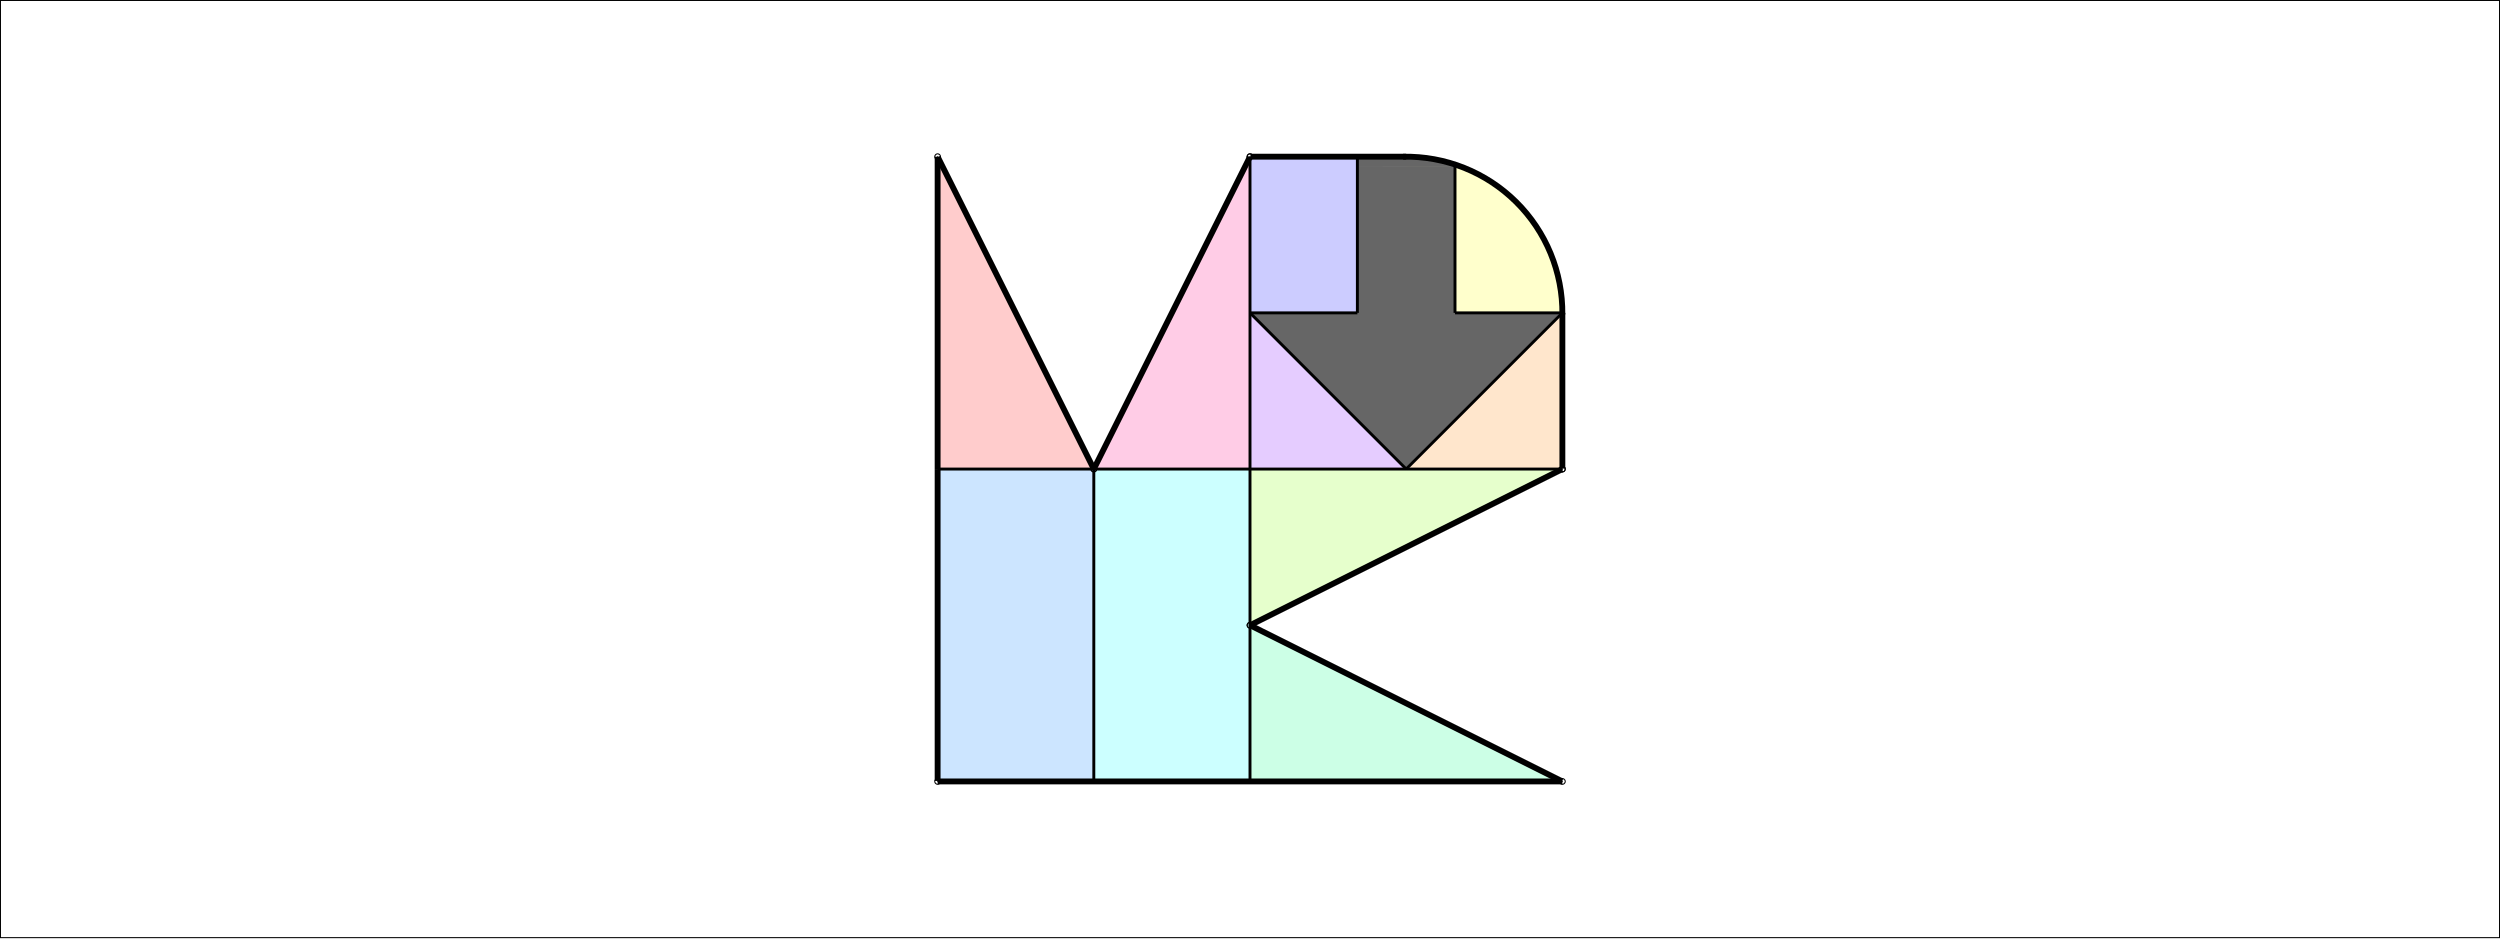
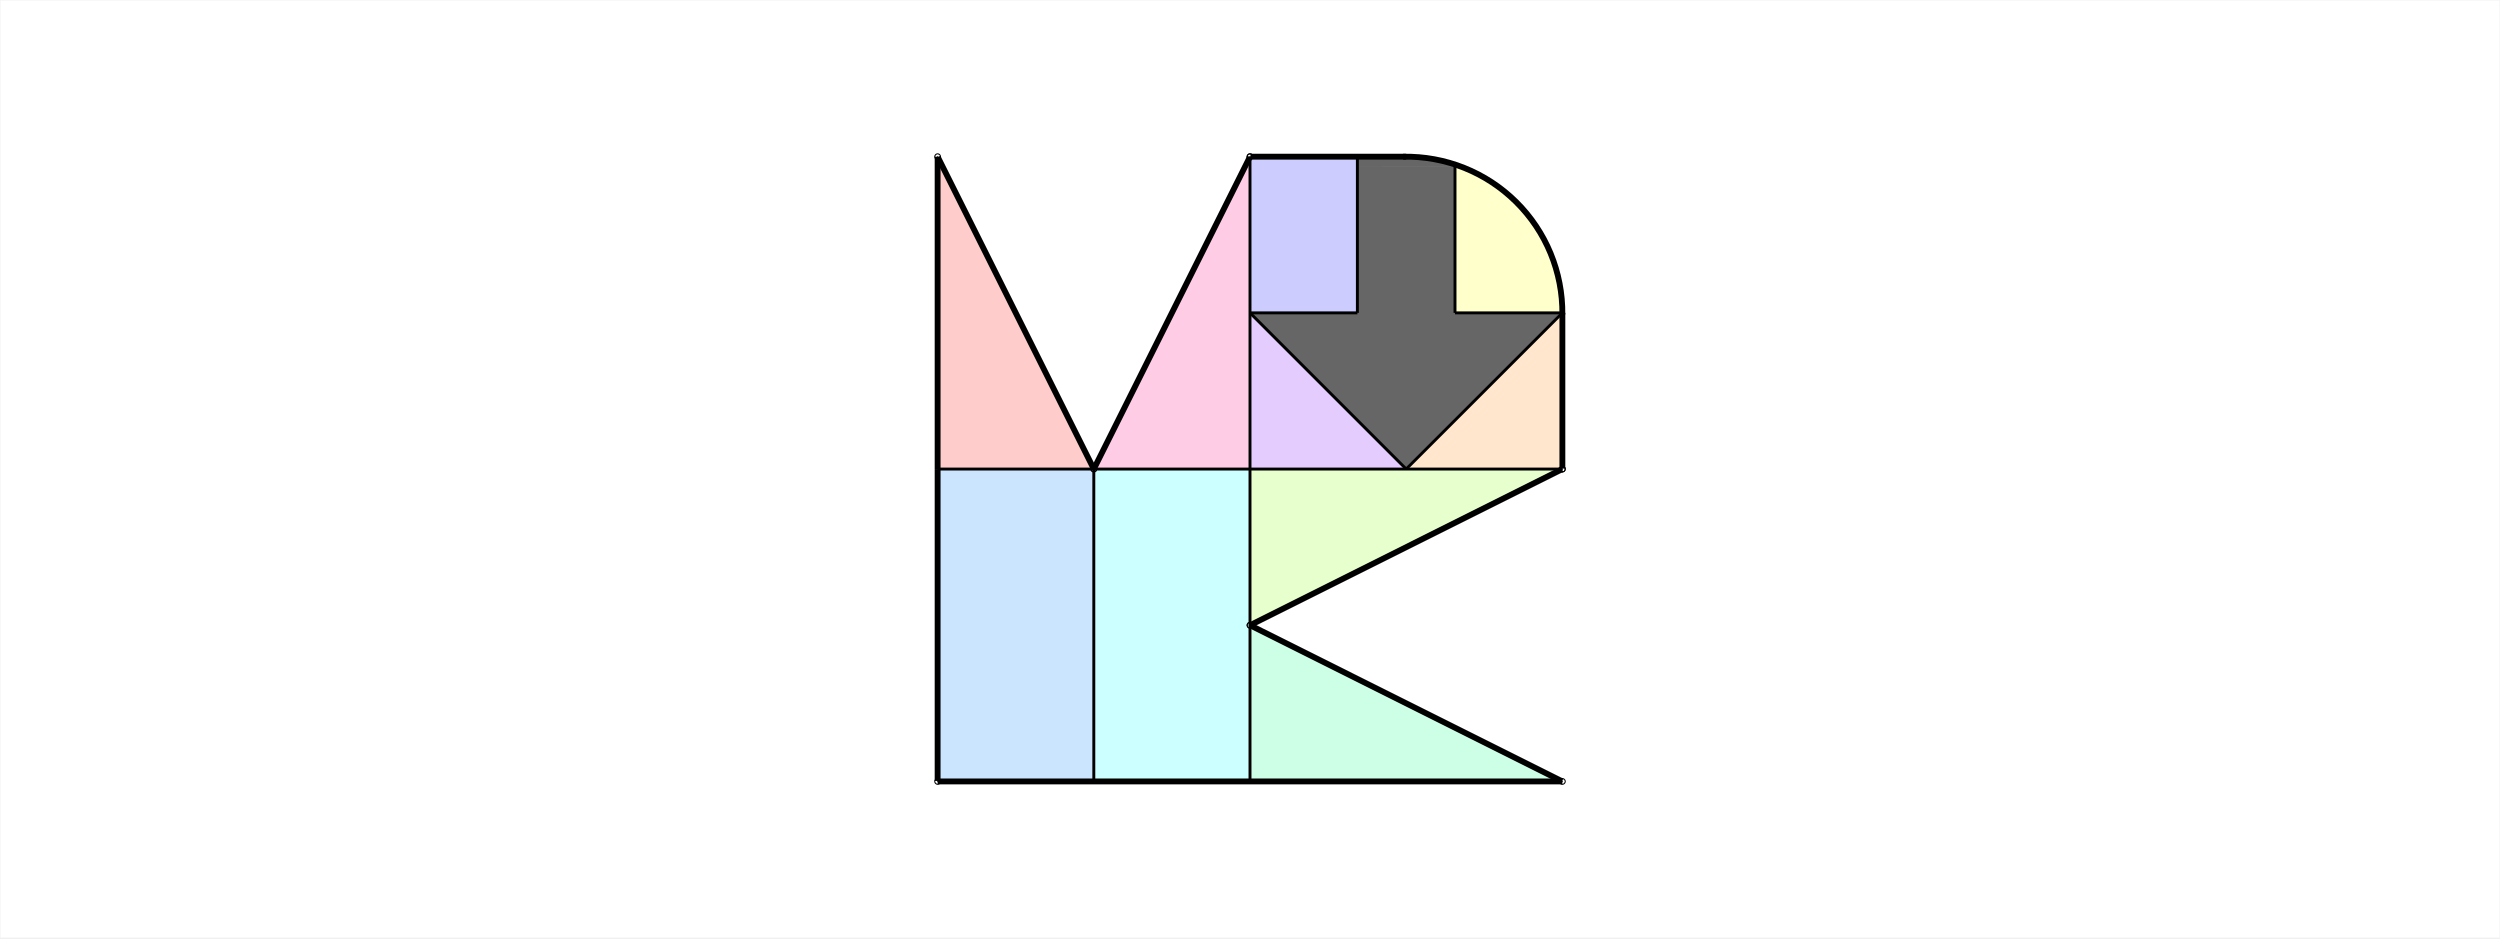
- <svg xmlns="http://www.w3.org/2000/svg" host="65bd71144e" version="1.1" width="2561px" height="961px" viewBox="-0.5 -0.5 2561 961" content="&lt;mxfile&gt;&lt;diagram id=&quot;UzBrwz6116ZBOZRm-cdd&quot; name=&quot;ページ1&quot;&gt;7Vxdk6MoFP01eZwuETXmcSaTnnnYqZqqrtp93LIjY6g1kiJkkp5fv6Bogh8tJpCPTnzpeEGEcw6Xe1F7BKfL3TcarRY/SIzSkevEuxH8OnJdN4Au/yMsb4VlAmBhSCiOCxPYG17wHySNjrRucIzWSkVGSMrwSjXOSZahOVNsEaVkq1b7RVL1rqsoQQ3DyzxKm9Z/cMwWhTV0x3v7d4STRXlnEEyKkmVUVpYjWS+imGwPTHA2glNKCCt+LXdTlArwSlyK6547SquOUZQxnQugvOJ3lG7k4GTH2Fs5Wko2WYzEBc4IftkuMEMvq2guSrecX25bsGXKzwD/+Qun6Yu8dk1ScZ/cNiUpoXl78Dk/uL3Z2bI3iDK0OzDJzn9DZIkYfeNVZOmn0JNIbvdEuH4gjYsDFialMZLsJ1Vre4D4D4lRO16+24+X6D3mYvkrekXpT7LGDJOMF70SxsiSj7us8DnFiShgpAYiV8VKNLbcJWICPb1Gazx/WmEkylhE2ecsye8mCEFZXJ0+uX5ehZL/UIl4RjLUTsJ0aoYEr+RATmcQNDmBbgsllfEkSmA/JQnX8KpjWJWbiF7L6k4HKFeKgBdeTpTRfMPQv4ziqNDgl9zLO0+6OgzyQ9hTvPpb3qoJf0VyvyiHUgBM+AXPt+BH22BqxZQLmEU4Q1S2fRJ+ZSmoSboJJ3CswTm+cjfrhXDiem44CT2PLy3ahB2WGGGpZfVrY8WIo7URKxwAM+VHHhe0avxM61Qle/Oa1linToNv5luFD7gqfF7YAl9b5GVmkfNswyejUlvwueFF4XMu51EJZQuSkCxKDwMFvSh1FuRRqogOvndGB4O5CByViwriPi6MeAI4uUUuZr50zxY88Znx1wjWrg9/ka+Zytjqrrx1JbTmi2Bwq/jPAvO+qL4unJmLC+aOx3MhPJHChVjvY0x5Fl90bU02AruerPJkvxW07D7ZSzLhBbOiE9aNQO409XFlgZ+2GMseP24/PSKLFBvQe7QOkc/RLHeUgyoLVS/Ibc9Y9KJMTNUzuV8OyrrKeS0ZdfLjPfBRrOyFN6E/gNZvQba0UZRGDP9GSuNtaMs7/CSY96Q/+Sib4CqicySvcg92vHsaajDPIUsQazSUk18NW2++GteDyrWiDsJvU1MHuCM9hI4hPTSEZU4PGmHnKf6hWwF34B8693aG6qGeGlr0Dxph8GA93Cp/xuZzXQiNhszxpxGO3Q1/vbDr8jcOzsafxjbMQP72G5Dve9O631W9shwhopgPBlGxhYmzpDXc01kArl06dcaPDu3qDTUSZHPSKZ8SnKiddm0cqgreAIGdWdepvtvi2gs0HmbdLYHGFl+LwTQwk119DAKNZcfnJFDjgd7dEGjMhfYupgYJHJbPyujEYD57T/sbR+eznY+dLQhiWEL7EMQQQfTyeI1BlpkM+WO4eGME1huymCEDjaeDA2e0Oj/Vuducrf2z/3ZndOfDxGte84ftmegIQn1p631BtDj3hzyuaEcNaiRl1t5Ep/NKE9WLut4kCMEYur7nTXwApQPal4994E8ArwVD1/M9zS9YUH4MWJ8KnbNIDvUTCN9V4K18elG28VjfRTO+SkUDYd35Wm/IYoBW8vUg0CSBnW83WiDwsQvWvdAdTWDQpwSDBD52wWwQWHuIbzEiNvRWx8cgsNfzXSGB8DEDB3i+Y10oGJsikJ/uv48vqu//ywCc/Q8=&lt;/diagram&gt;&lt;/mxfile&gt;">
+ <svg xmlns="http://www.w3.org/2000/svg" host="65bd71144e" version="1.1" width="2561px" height="961px" viewBox="-0.5 -0.5 2561 961" content="&lt;mxfile&gt;&lt;diagram id=&quot;UzBrwz6116ZBOZRm-cdd&quot; name=&quot;ページ1&quot;&gt;7Vxdb6M4FP01eZwKYyDwOM2kMw+70kiVdh9XNHiItQRHjjNp99evDYbEfBST2E3ShJeG6w/wOcfX9xroBM5Wr99pvF7+SRKUTVwneZ3AbxOXH9GU/xGWt9ISAVgaUoqT0gT2hmf8H5JGR1q3OEEbpSIjJGN4rRoXJM/Rgim2mFKyU6v9Ipl61XWcopbheRFnbevfOGHL0hq60739B8LpsroyCKKyZBVXleVINss4IbsDE5xP4IwSwspfq9cZygR4FS5lu6ee0vrGKMqZTgMoW/yOs60cnLwx9laNlpJtniDRwJnAx90SM/S8jheidMf55bYlW2X8DPCfv3CWPcu2G5KJ6xS2GckILfqDT8XB7RtGyb+oKslJzhs9tkdQ3SKiDL0emOSIviOyQoy+8Sqy9EvoSXh3e3ZcP5DG5QE1UWWMpSTSurc9avyHBK4bRN8dBlHcPeYK+iN+QdlPssEMk5wXvRDGyIqPu6rwNcOpKGCkgSyXylp0tnpNxax6eIk3ePGwxqhAMqbsa54WVxMsoTypTx9cvw/sDmZmMzMkeBUHco6DoM0JdDsoqY0nUQKHKUm5sNf6I63dSfxS9eBcMAJeeD5RxostQ/8wiuNSg4+F63cedHUYFIewZ3j9l7xUm6ma5GFRjqUAmPALnm/BuXbB1IkpVyuLcY6o7Psk/KpS0JB0G07gWINzeuFu1gth5HpuGIWex5cWbcIOS4yw1LH6dbFixNHaCCAOgJnxw2qwoOOla9mb17TGOnUafHPfKnzAVeHzwg74uiIvM4ucZxs+y6GqG54VPud8HpVQtiQpyePsMFDQi1LnQRGliujgR290MJqLwFG5qCEe4sKIJ4DRNXIx96V7tuCJPxh/jWDt8vAX+ZqpjK3pyjtXQmu+CAbXiv88MO+LmuvCB3NxxtzxeC6EJ1K4EOt9gilP2ctb25CtwG4gqzzZbwUdu0/2kkx4xqzohHUjkDtNQ1xZ4KcrxrLHjztMj8gixa70Hq1D5As0q23moM5C1QaF7QmLu6gSU/VMbqKDqq5y3khGneJ4D3yUKBvkbegPoPU7kK1sFGUxw7+R0nkX2vIKPwnmdzKcfFRdcBXRBZKt3INt8IGOWsxzyFLEWh0V5NfD1puvxvWgcq2og/DLNNQBbkgPoWNIDy1hmdODRth5in/oV8AN+IfevZ2xemimhhb9g0YYPFoP18qfsfncFEKrI3P8aYRjN8PfIOy6/E2DD+NPYxtmJH/7Dcj3vWnT76peWY4QUcwHg6jYwsR52hnu6SwAly6dJuNHh3bNjloJsjnpVE8JTtROtzYOVQWvgMDerOtU321x7QUaD7NulkBji6/FYBqYya4+B4HGsuOPJFDjgd7NEGjMhQ4upgYJHJfPyujEYD57S/sbR+ezvY+dLQhiXEJ7F8QYQQzyeIlBlpkM+XO4eGMENjuymCEDjaeDI2e0Oj/VuduercOz/3pndO/DxEte88ftmegIQn1p631BdDj3uzwuaEcNaiRl1t5Ep4taE/WLul4UhGAKXd/zIh9A6YD25VMf+BHgtWDoer6n+VkLKo4R61OpcxbLoX4B4bsKvJZPL6o+7uu76MZXqWghrDtfmx1ZDNAqvu4EmiSw9+1GCwTed8H6F7qjCQyGlGCQwPsumA0CGw/xLUbEht7q+BwEDnq+CyQQ3mfgCM93rAsFU1ME8tP9R/Nl9f2/HoDz/wE=&lt;/diagram&gt;&lt;/mxfile&gt;">
  <defs />
  <g>
-     <rect x="0" y="0" width="2560" height="960" fill="#ffffff" stroke="rgb(0, 0, 0)" pointer-events="all" />
+     <rect x="0" y="0" width="2560" height="960" fill="#ffffff" stroke="none" pointer-events="all" />
    <path d="M 1440 320 L 1440 160 C 1528.37 160 1600 231.63 1600 320 Z" fill="#ffffcc" stroke="none" pointer-events="all" />
    <path d="M 1280 480 L 1440 320 L 1600 480 Z" fill="#666666" stroke="none" transform="translate(0,400)scale(1,-1)translate(0,-400)" pointer-events="none" />
    <rect x="1390" y="170" width="100" height="160" fill="#666666" stroke="none" pointer-events="none" />
    <path d="M 1390 170 L 1390 160 C 1444.83 160 1489.44 164.42 1489.99 169.9 Z" fill="#666666" stroke="#666666" stroke-miterlimit="10" pointer-events="none" />
    <rect x="1280" y="160" width="110" height="160" fill="#ccccff" stroke="none" pointer-events="none" />
    <rect x="960" y="480" width="160" height="320" fill="#cce5ff" stroke="none" pointer-events="none" />
    <rect x="1120" y="480" width="160" height="320" fill="#ccffff" stroke="none" pointer-events="none" />
    <path d="M 1440 480 L 1440 320 L 1600 480 Z" fill="#ffe6cc" stroke="none" transform="translate(1520,0)scale(-1,1)translate(-1520,0)" pointer-events="none" />
    <path d="M 1280 480 L 1280 320 L 1440 480 Z" fill="#e5ccff" stroke="none" pointer-events="none" />
    <path d="M 960 480 L 960 160 L 1120 480 Z" fill="#ffcccc" stroke="none" pointer-events="none" />
    <path d="M 1120 480 L 1120 160 L 1280 480 Z" fill="#ffcce6" stroke="none" transform="translate(1200,0)scale(-1,1)translate(-1200,0)" pointer-events="none" />
    <path d="M 1360 880 L 1360 560 L 1520 880 Z" fill="#ccffe6" stroke="none" transform="translate(1440,0)scale(-1,1)translate(-1440,0)rotate(-90,1440,720)" pointer-events="none" />
    <path d="M 1360 720 L 1360 400 L 1520 720 Z" fill="#e6ffcc" stroke="none" transform="rotate(90,1440,560)" pointer-events="none" />
    <path d="M 960 480 L 960 160" fill="none" stroke="#000000" stroke-width="6" stroke-miterlimit="10" pointer-events="none" />
    <path d="M 960 799.5 L 960 480" fill="none" stroke="#000000" stroke-width="6" stroke-miterlimit="10" pointer-events="none" />
    <ellipse cx="960" cy="800" rx="0.5" ry="0.5" fill="#000000" stroke="#000000" stroke-width="6" pointer-events="none" />
    <path d="M 1280.5 160 L 1440 160" fill="none" stroke="#000000" stroke-width="6" stroke-miterlimit="10" pointer-events="none" />
    <ellipse cx="1280" cy="160" rx="0.5" ry="0.5" fill="#000000" stroke="#000000" stroke-width="6" pointer-events="none" />
    <path d="M 960 800 L 1280 800" fill="none" stroke="#000000" stroke-width="6" stroke-miterlimit="10" pointer-events="none" />
    <path d="M 1280 800 L 1600 800" fill="none" stroke="#000000" stroke-width="6" stroke-miterlimit="10" pointer-events="none" />
    <path d="M 1600 479.5 L 1600 320" fill="none" stroke="#000000" stroke-width="6" stroke-miterlimit="10" pointer-events="none" />
    <ellipse cx="1600" cy="480" rx="0.5" ry="0.5" fill="#000000" stroke="#000000" stroke-width="6" pointer-events="none" />
    <path d="M 1280 480 L 1280 160" fill="none" stroke="#000000" stroke-width="3" stroke-miterlimit="10" pointer-events="none" />
    <path d="M 1280 800 L 1280 480" fill="none" stroke="#000000" stroke-width="3" stroke-miterlimit="10" pointer-events="none" />
    <path d="M 960 480 L 1280 480" fill="none" stroke="#000000" stroke-width="3" stroke-miterlimit="10" pointer-events="none" />
    <path d="M 1280 480 L 1600 480" fill="none" stroke="#000000" stroke-width="3" stroke-miterlimit="10" pointer-events="none" />
    <path d="M 960.22 160.45 L 1119.78 479.55" fill="none" stroke="#000000" stroke-width="6" stroke-miterlimit="10" pointer-events="none" />
    <ellipse cx="960" cy="160" rx="0.5" ry="0.5" fill="#000000" stroke="#000000" stroke-width="6" pointer-events="none" />
    <ellipse cx="1120" cy="480" rx="0.5" ry="0.5" fill="#000000" stroke="#000000" stroke-width="6" pointer-events="none" />
    <path d="M 1120.22 479.55 L 1279.78 160.45" fill="none" stroke="#000000" stroke-width="6" stroke-miterlimit="10" pointer-events="none" />
    <ellipse cx="1120" cy="480" rx="0.5" ry="0.5" fill="#000000" stroke="#000000" stroke-width="6" pointer-events="none" />
    <ellipse cx="1280" cy="160" rx="0.5" ry="0.5" fill="#000000" stroke="#000000" stroke-width="6" pointer-events="none" />
    <path d="M 1120 480 L 1120 800" fill="none" stroke="#000000" stroke-width="3" stroke-miterlimit="10" pointer-events="none" />
    <path d="M 1280.45 639.78 L 1599.55 480.22" fill="none" stroke="#000000" stroke-width="6" stroke-miterlimit="10" pointer-events="none" />
    <ellipse cx="1280" cy="640" rx="0.5" ry="0.5" fill="#000000" stroke="#000000" stroke-width="6" pointer-events="none" />
    <ellipse cx="1600" cy="480" rx="0.5" ry="0.5" fill="#000000" stroke="#000000" stroke-width="6" pointer-events="none" />
    <path d="M 1280.45 640.22 L 1599.55 799.78" fill="none" stroke="#000000" stroke-width="6" stroke-miterlimit="10" pointer-events="none" />
    <ellipse cx="1280" cy="640" rx="0.5" ry="0.5" fill="#000000" stroke="#000000" stroke-width="6" pointer-events="none" />
    <ellipse cx="1600" cy="800" rx="0.5" ry="0.5" fill="#000000" stroke="#000000" stroke-width="6" pointer-events="none" />
    <path d="M 1443.2 479.97 C 1399.94 480.83 1358.18 464.14 1327.43 433.7 C 1296.68 403.26 1279.58 361.66 1280.01 318.4" fill="none" stroke="#000000" stroke-width="6" stroke-miterlimit="10" transform="rotate(-180,1440,320)" pointer-events="none" />
    <path d="M 1390 320 L 1390 160" fill="none" stroke="#000000" stroke-width="3" stroke-miterlimit="10" pointer-events="none" />
    <path d="M 1390 320 L 1280 320" fill="none" stroke="#000000" stroke-width="3" stroke-miterlimit="10" pointer-events="none" />
    <path d="M 1600 320 L 1490 320" fill="none" stroke="#000000" stroke-width="3" stroke-miterlimit="10" pointer-events="none" />
    <path d="M 1600 320 L 1440 480" fill="none" stroke="#000000" stroke-width="3" stroke-miterlimit="10" pointer-events="none" />
    <path d="M 1280 320 L 1440 480" fill="none" stroke="#000000" stroke-width="3" stroke-miterlimit="10" pointer-events="none" />
    <path d="M 1490 320 L 1490 170" fill="none" stroke="#000000" stroke-width="3" stroke-miterlimit="10" pointer-events="none" />
  </g>
</svg>
